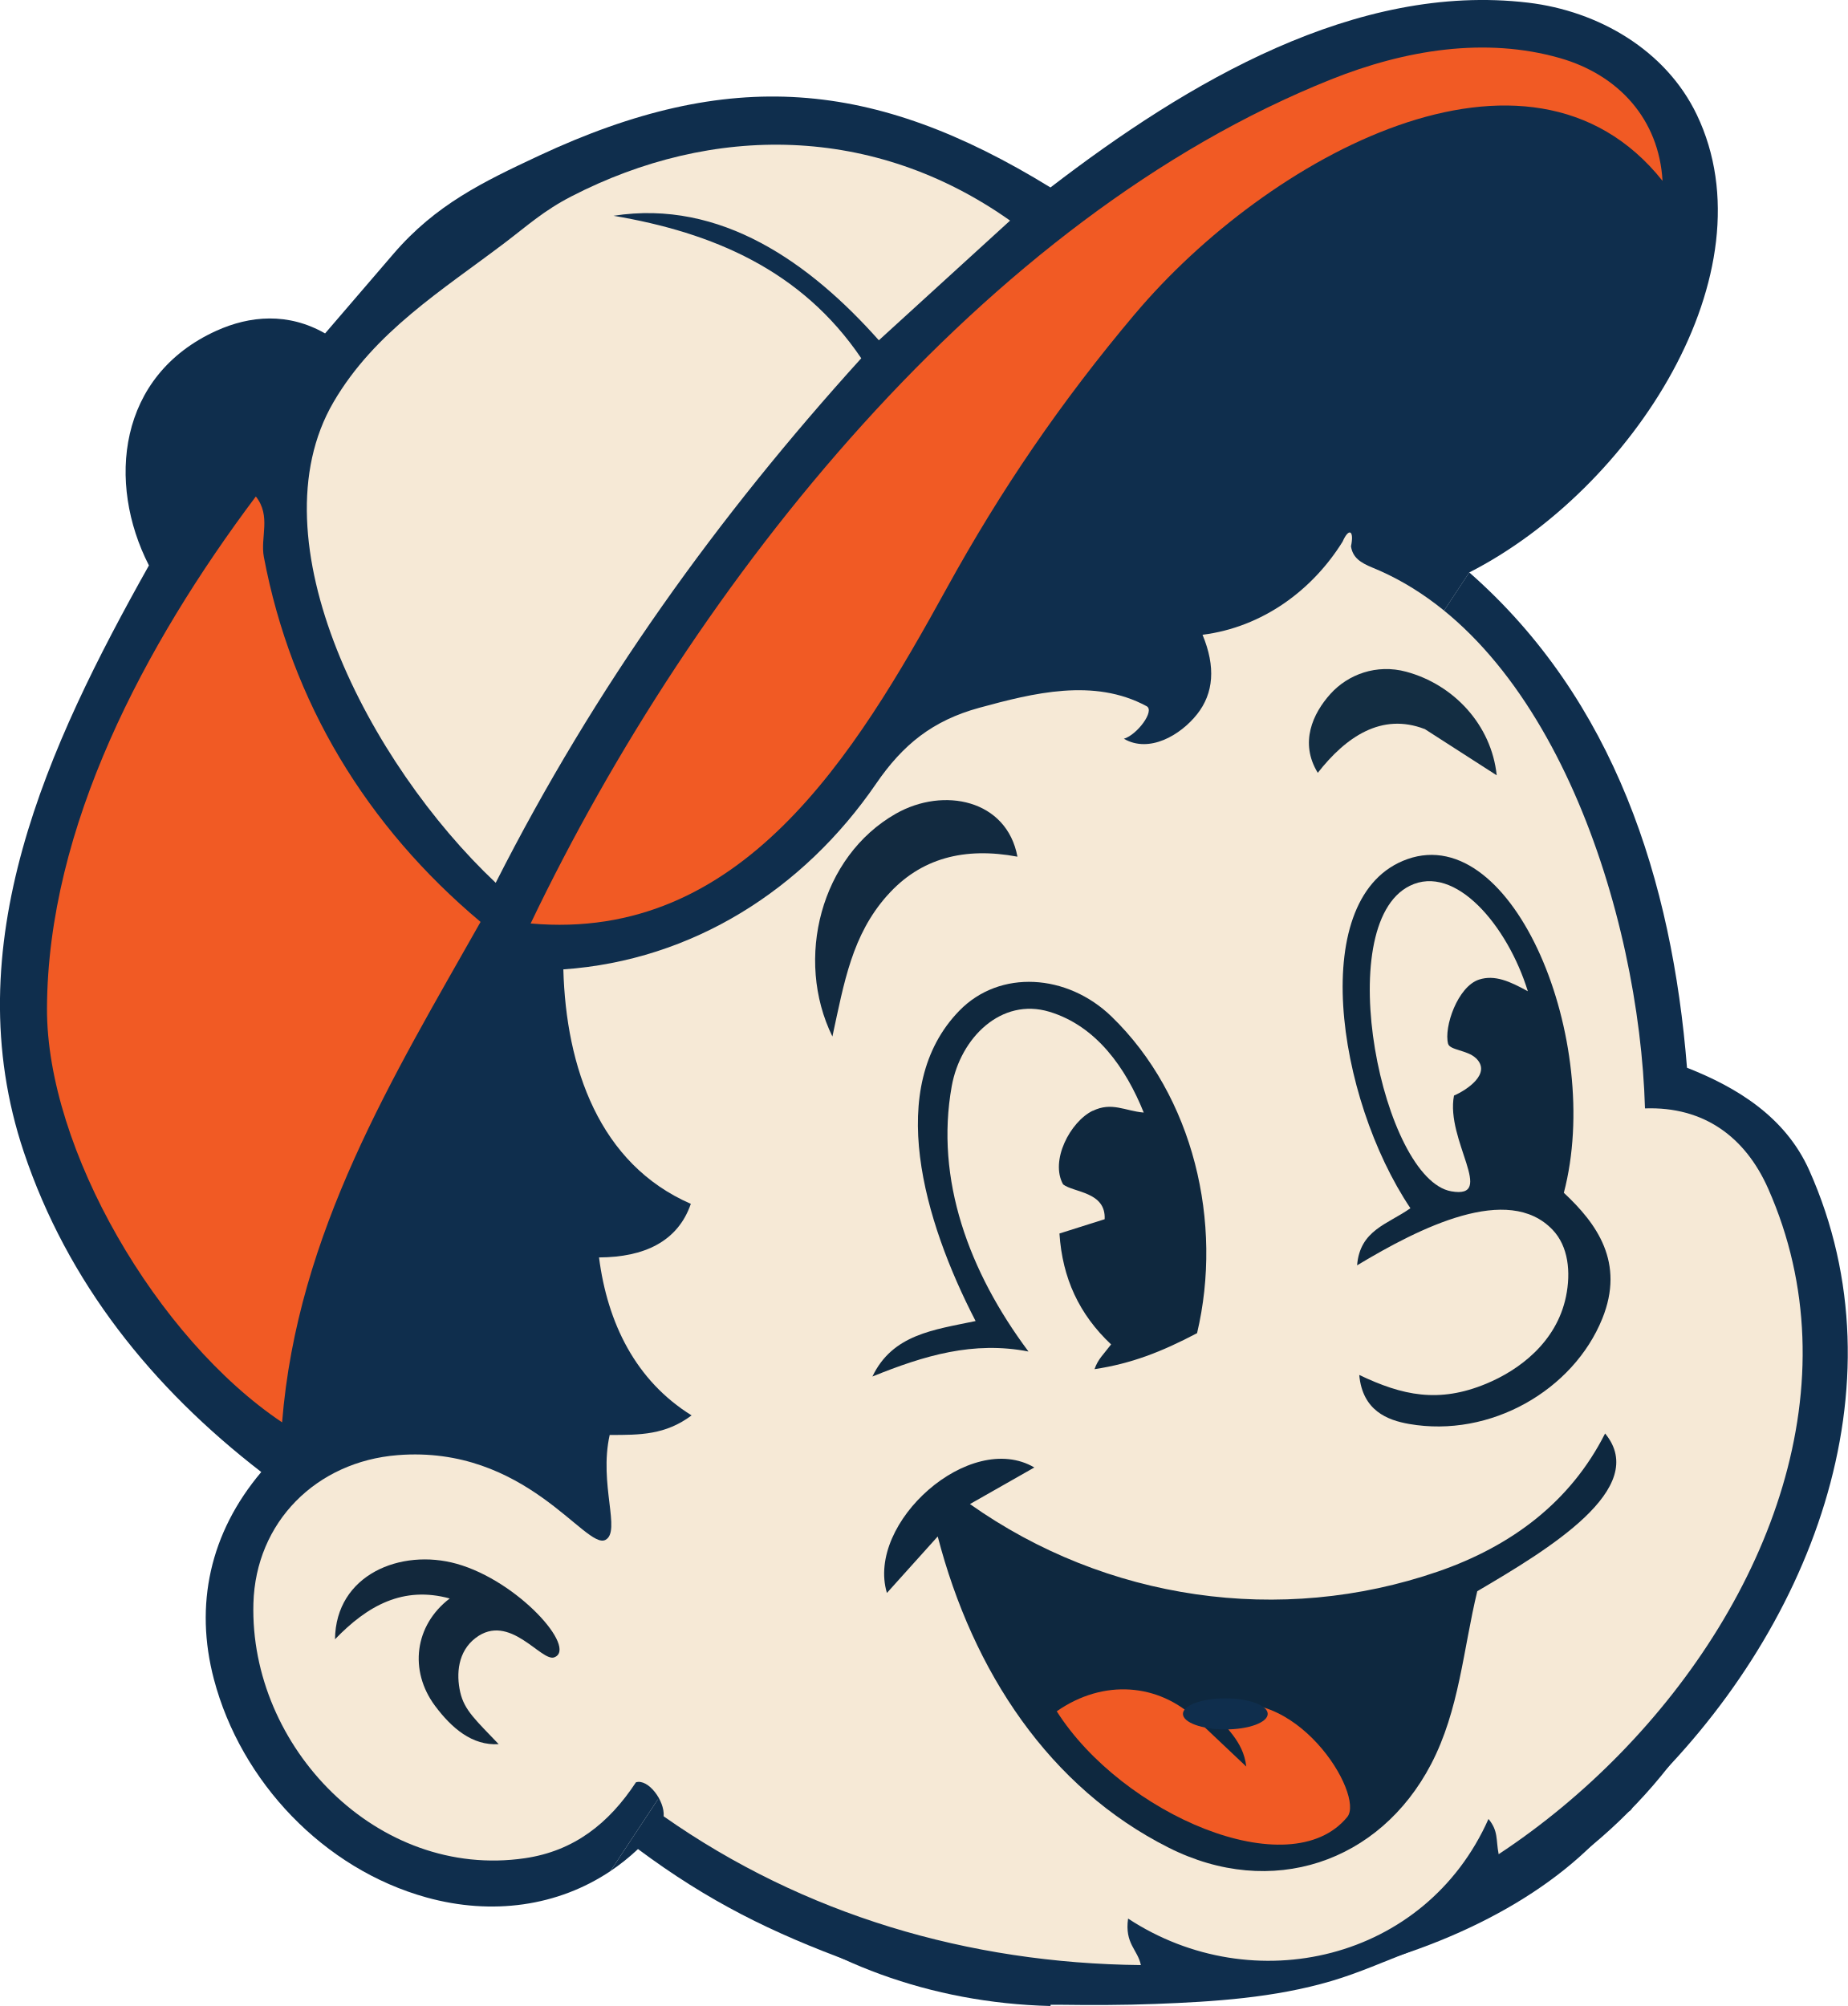
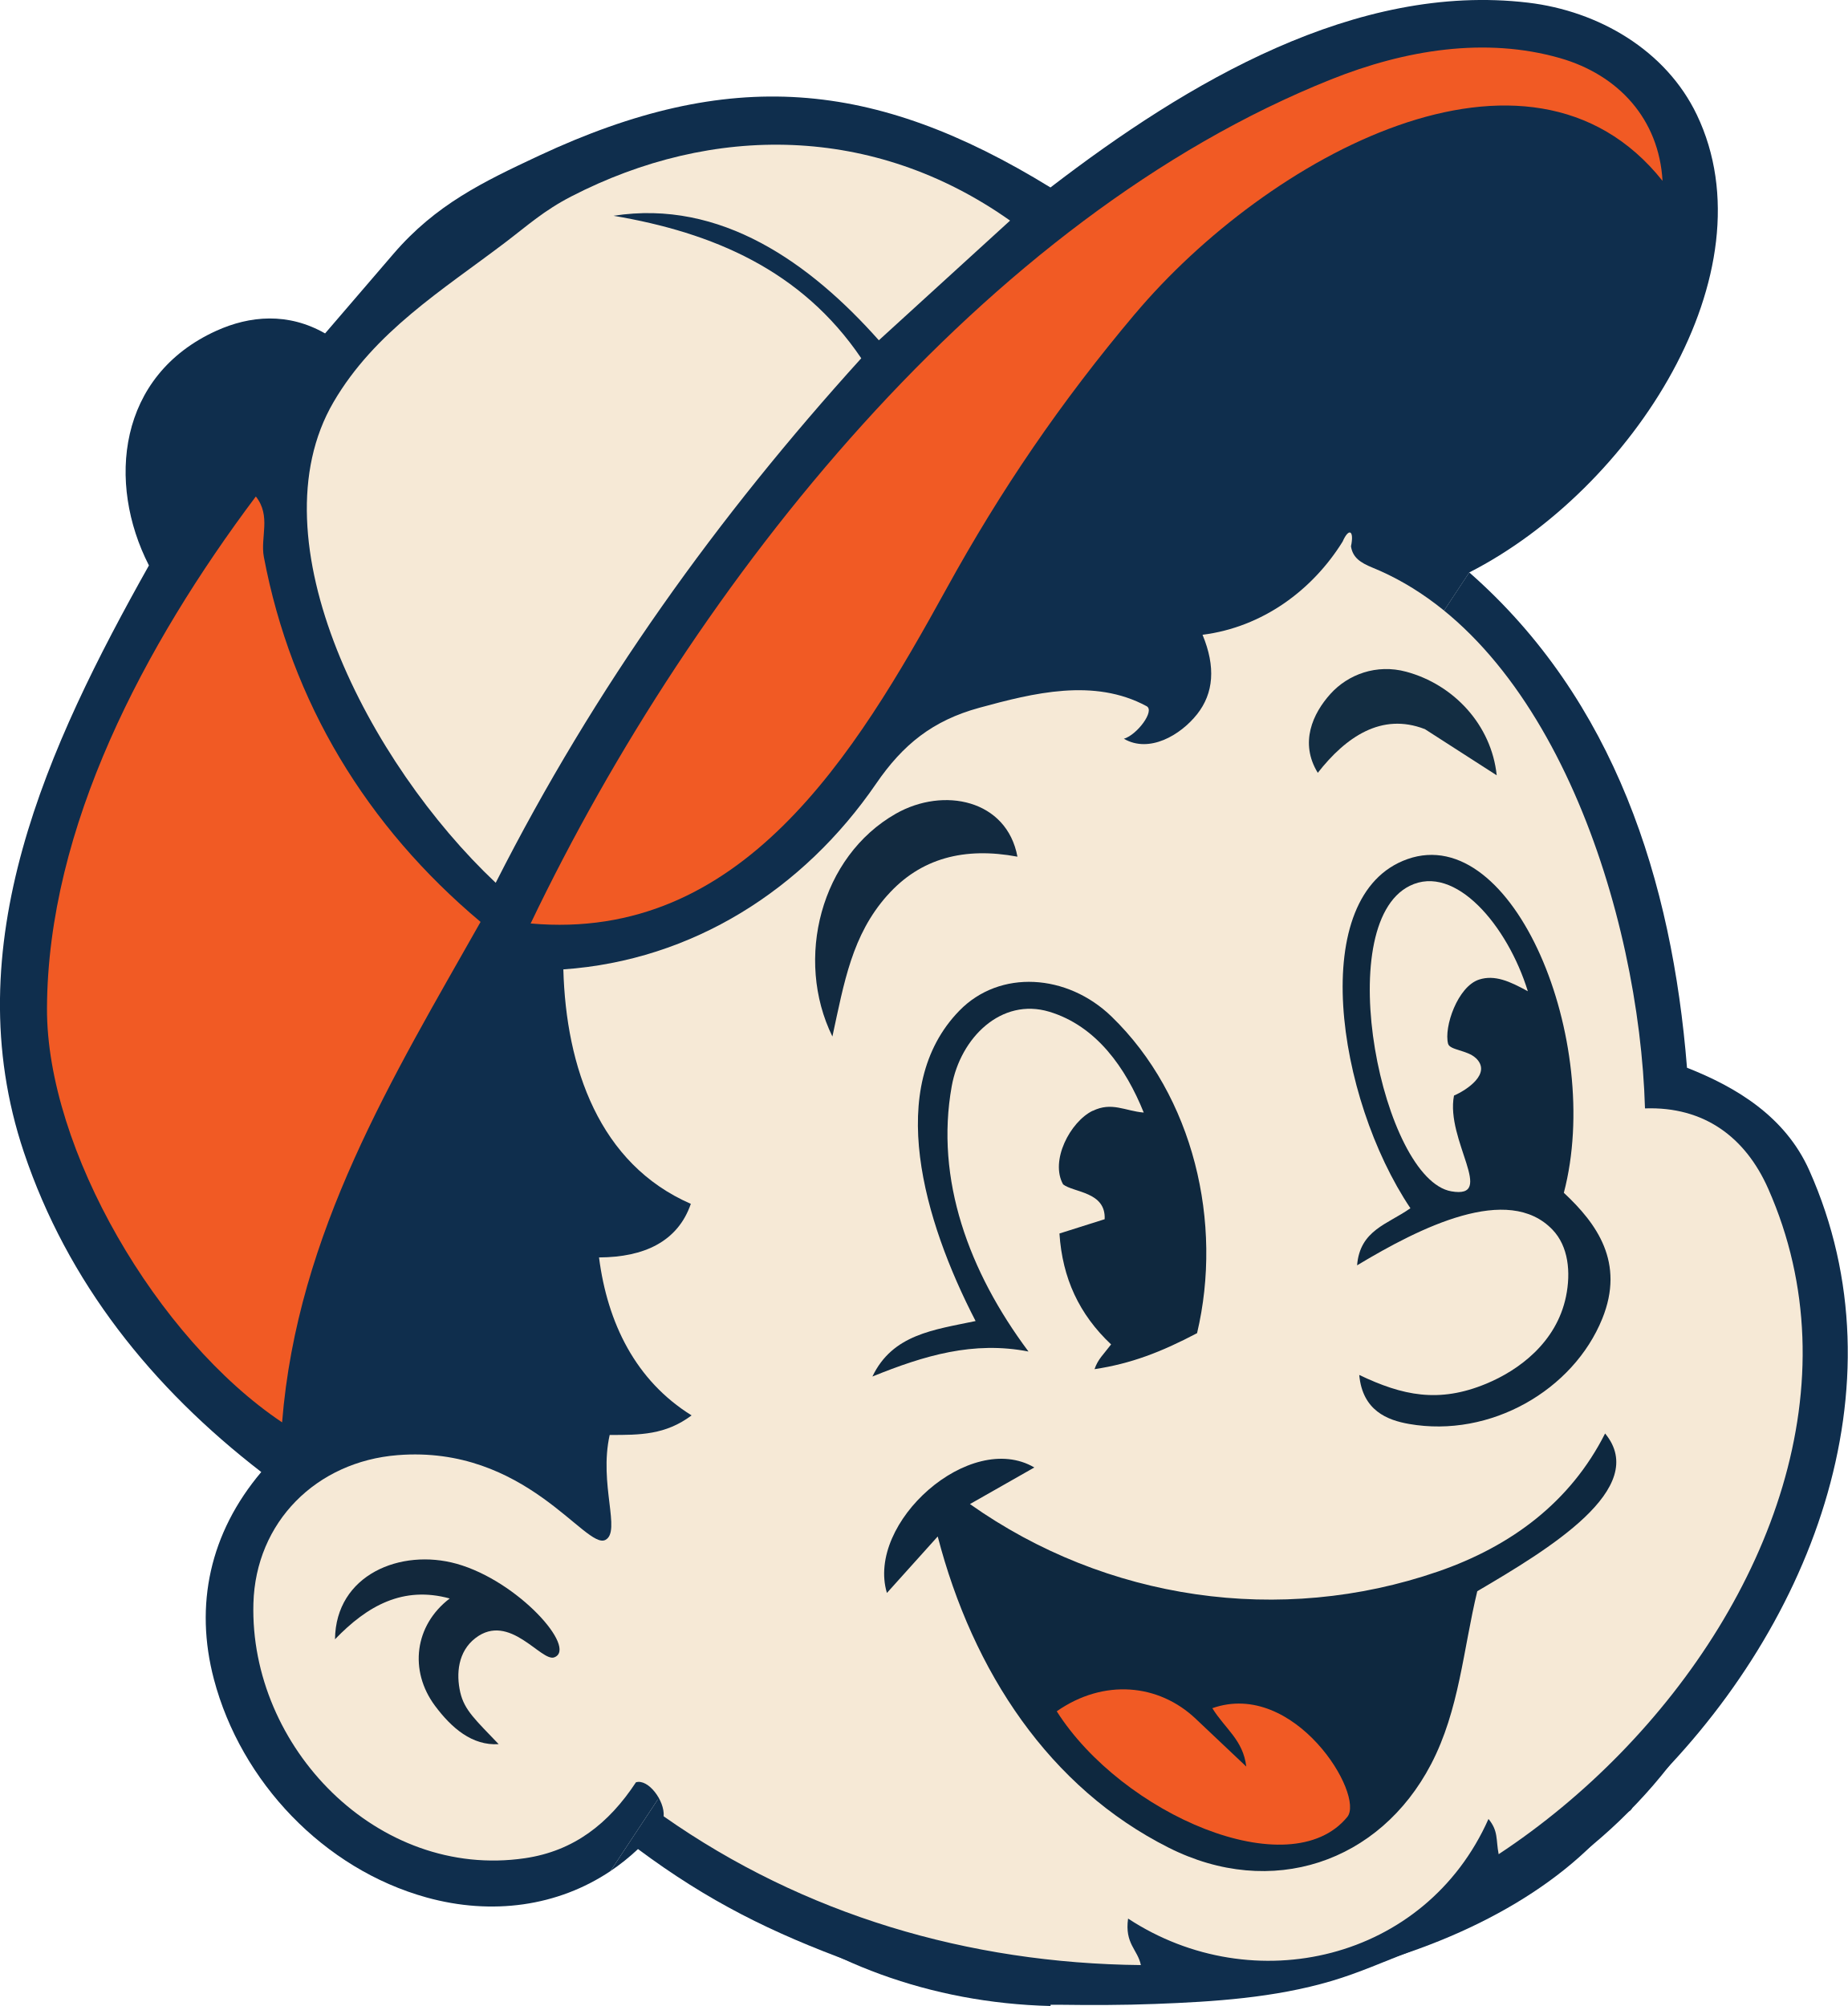
<svg xmlns="http://www.w3.org/2000/svg" id="Layer_2" data-name="Layer 2" viewBox="0 0 341.33 370.56">
  <defs>
    <style>
      .cls-1 {
        fill: #f15a24;
      }

      .cls-2 {
        fill: #0f2e4d;
      }

      .cls-3 {
        fill: #132d42;
      }

      .cls-4 {
        fill: #0e283f;
      }

      .cls-5 {
        fill: #f6e9d6;
      }

      .cls-6 {
        fill: #0f283e;
      }

      .cls-7 {
        fill: #12283c;
      }

      .cls-8 {
        fill: #122a40;
      }
    </style>
  </defs>
  <g id="Layer_2-2" data-name="Layer 2">
    <g id="Generative_Object_0_0_" data-name="Generative Object (0, 0)">
      <ellipse class="cls-2" cx="212.74" cy="311.27" rx="95.14" ry="56.97" />
      <path class="cls-2" d="M231.04,271.05l96.23-7.15c.19,2.38.29,4.76.29,7.15,0,50.76-43.57,92.52-96.52,92.52-13.95,0-27.74-2.9-40.41-8.5l40.41-84.02Z" />
      <path class="cls-2" d="M197.39,301.34l-3.34,69.22c-44.52-1.09-80.42-30.79-81.28-67.24-.37-15.95,6-31.58,18.04-44.22l66.58,42.24Z" />
      <path class="cls-2" d="M112.76,345.64c-9.7,6.5-21.84,8.23-33.97,4.87-18.97-5.26-34.27-21.33-39.28-40.32-3.61-13.7-.76-27,8.75-38.27-20.24-15.62-35.8-35.06-43.86-59.11-12.76-38.06,4.42-75.06,23.11-108.36-7.81-15.26-5.76-35.08,12.44-43.34,6.22-2.82,13.27-3.42,20.1.48l12.62-14.69c7.83-9.12,16.58-13.31,26.91-18.15,35.12-16.42,61.78-14.21,94.46,5.88C219.42,15.13,250.52-3.27,282.25.49c13.06,1.55,25.48,8.8,31.18,20.7,13.97,29.18-11.96,69.22-42.02,84.55" />
      <path class="cls-2" d="M183.76,368.32c.1.01.2.03.3.04,1.17.17,2.03.64,2.62,1.28,1.89.28,3.8.51,5.71.72,1.13-.01,2.23-.04,3.21-.03,5.92.08,11.87.08,17.79-.15,10.9-.41,22.02-1.13,32.53-4.23,5.1-1.5,9.99-3.7,14.94-5.61,4.67-1.8,9.4-3.65,13.58-6.44,1.03-.69,2.01-1.43,2.98-2.21.4-1.43,1.47-2.64,3.37-3.1.13-.03.26-.07.39-.11,1.98-1.76,3.95-3.54,6.05-5.14,3.53-2.68,9.19-4,11.9-7.36.6-.75,1.27-1.22,1.96-1.48.11-.11.2-.23.31-.34,0,0,0,0,0,0,.13-.43.31-.84.55-1.22,0,0,0,0,0,0,.24-.38.52-.73.87-1.02.05-.05.1-.11.15-.16-.04,0-.09,0-.13,0,31.54-30.08,49.21-75.59,31.37-115.56-4.42-9.91-13.43-15.36-22.59-18.96-2.76-34.49-13.36-67.92-40.22-91.5l-158.64,239.9c1.78-1.2,3.48-2.55,5.09-4.07,13.01,9.68,24.65,15.44,39.77,20.98.88.11,1.61.43,2.21.88,1.59.32,3.16.8,4.72,1.3,2.54.43,5.03,1.07,7.57,1.68,3.56.85,7.17,1.28,10.79,1.78.3.02.59.06.86.12Z" />
      <path class="cls-5" d="M91.56,163.07c-23.38-22.03-44.85-63.24-29.96-88.78,7.59-13.02,20.11-20.68,31.7-29.48,4.24-3.22,7.16-5.91,12.24-8.53,26.13-13.47,55.88-13.32,81.04,4.47l-24.24,22.11c-12.64-14.22-29.15-26.1-49.01-23,18.3,3.1,34.72,10.01,45.76,26.32-26.49,29.23-49.13,60.62-67.52,96.89Z" />
      <path class="cls-1" d="M209.68,57.95c-13.75,16.32-24.83,32.6-34.8,50.71-17,30.89-37.94,65.4-76.86,61.93C128.42,107.08,181.9,40.24,245.87,14.67c13.7-5.48,28.52-7.88,42.28-3.94,10.86,3.11,18.3,11.32,18.95,22.68-24.76-31.13-73.08-4.33-97.41,24.54Z" />
      <path class="cls-2" d="M53.98,74.65c2.77,1.88-12.87,9.51-19.41,20.08-5.38-3.75-4.2-9.24-.75-13.72,4.13-5.36,17.37-8.25,20.16-6.36Z" />
      <path class="cls-2" d="M249.55,100.92l-1.55-.86c2.43-3.9,4.14-9.02,3.68-14.09-.65-7.16-7.21-11-14.13-11.33-12.54-.6-21.2,6.65-32.27,13.76,6.81-10.76,20.48-16.5,33.29-16.23,7.53.16,13.81,5.33,15.29,10.98,1.72,6.55.13,13.66-4.31,17.76Z" />
      <path class="cls-1" d="M52.1,262.74c-23.09-15.46-43.51-50.55-43.42-76.46.12-33.46,18.01-67.16,38.58-94.57,2.87,3.65.79,7.52,1.48,11.18,5.07,26.81,18.99,49.75,40.03,67.41-16.17,28.62-33.86,57.37-36.66,92.44Z" />
      <path class="cls-5" d="M332.93,246.94c1.41,37.2-24.12,74.5-56.1,95.58-.53-2.69-.02-4.26-1.88-6.51-11.65,26.2-43.48,33.56-66.57,18.4-.66,4.65,1.78,5.72,2.36,8.59-31.87-.32-62.29-9.31-88.15-27.48.23-2.89-2.87-6.99-5.12-6.28-5.02,7.63-11.46,12.69-20.51,14.02-27.24,4-50.89-20.58-50.15-47.07.42-15.03,11.61-26.2,26.66-27.39,23.67-1.87,34.71,17.57,38.36,15.66,2.95-1.54-1.24-10.3.79-19.39,5.61.02,10.31,0,15.13-3.61-10.33-6.42-15.54-17.05-17.1-29.18,8.33-.03,14.56-2.93,16.96-9.9-16.91-7.35-23.06-25.2-23.55-43.31,23.88-1.66,44.38-14.77,57.77-34.3,4.95-7.23,10.45-11.67,19.08-14.03,9.96-2.72,21.17-5.54,30.89-.29,1.57.85-1.75,5.29-4.2,6.02,4.7,2.73,10.47-.67,13.53-4.54s3.46-8.75,1-14.67c11.12-1.41,20.31-8.26,25.87-17.2,1.16-2.65,2.18-2.08,1.55.86.33,2.1,1.75,3.02,3.96,3.93,33.24,13.54,49.31,63.95,50.35,99.9,10.93-.38,18.55,5.33,22.75,14.81,3.97,8.96,5.97,18.17,6.32,27.39" />
      <path class="cls-6" d="M201.84,205.21c3.53-1.73,5.96.02,9.43.31-3.31-8.23-8.74-16.01-17.46-18.63-8.82-2.65-16.39,4.77-18.01,13.77-3.09,17.2,3.17,34.27,14.18,49-10.17-1.97-19.18.71-28.83,4.62,3.73-7.8,11.33-8.62,19.06-10.25-9.61-18.59-16.76-43.19-3.01-57.32,7.48-7.69,19.94-6.85,28.12,1.07,15.17,14.69,20.63,38.13,15.8,58.49-6.65,3.5-12.19,5.63-18.94,6.65.63-1.85,1.65-2.71,3.06-4.57-5.9-5.56-9-12.23-9.54-20.49l8.35-2.64c.25-5.09-5.71-4.91-7.67-6.43-2.46-4.35,1.28-11.55,5.45-13.6Z" />
      <path class="cls-8" d="M163.89,165.41c-6.51,7.33-7.95,16-10.13,26.06-7.03-14.33-2.15-33.27,11.72-41.16,8.84-5.02,20.5-2.58,22.46,7.94-9.73-1.82-17.89.22-24.04,7.16Z" />
      <path class="cls-7" d="M92.14,322.19c-4.94.32-8.75-3.01-11.79-7.09-4.83-6.5-3.78-14.86,2.72-19.82-8.58-2.35-15.18,1.29-21.19,7.54.13-11.95,12.16-16.83,22.47-13.95,11.36,3.18,22.37,15.6,18.05,17.28-2.41.93-8.26-8.4-14.57-3.56-3.26,2.5-3.58,6.63-2.82,9.99s2.87,5.16,7.12,9.63Z" />
      <path class="cls-3" d="M263.15,134.67c-7.96-3.07-14.54,1.46-19.73,8.09-3.42-5.56-.92-10.96,2.33-14.57s8.52-5.58,13.98-4.11c8.8,2.36,15.77,9.83,16.74,19.14l-13.31-8.56Z" />
      <path class="cls-4" d="M173.22,283.82l-9.39,10.44c-3.9-12.98,15.36-30.15,27.23-23.18l-11.89,6.76c25.11,17.77,57.34,22.51,86.46,12.46,13.53-4.67,24.46-12.83,30.86-25.5,8.38,10.12-10.55,21.46-23.61,29.14-2.6,10.76-3.32,21.97-8.54,31.96-9.5,18.18-29.48,24.97-48.45,15.42-22.02-11.08-36.17-32.45-42.68-57.51Z" />
      <path class="cls-1" d="M223.93,315.55c15.19-5.36,28.26,16.05,24.93,20.1-10.61,12.91-41.59-.52-53.66-19.53,8.71-6.08,18.85-5.08,25.67,1.38l9.34,8.83c-.58-4.91-3.88-6.93-6.27-10.78Z" />
      <path class="cls-6" d="M251.08,253.99c7.99,3.81,14.67,5.26,23.45,1.62,5.97-2.47,12.98-7.58,14.74-16.12.92-4.48.45-9.26-2.49-12.33-8.21-8.58-24.4-.46-36.1,6.58.53-6.54,5.65-7.57,9.85-10.55-13.7-20.41-19.22-57.89-.55-64.49,19.61-6.92,36.23,33.68,28.89,61.64,6.11,5.7,11.3,12.88,7.1,23.25-5.34,13.2-20.66,22.09-35.7,19.45-3.98-.7-8.58-2.44-9.19-9.03Z" />
      <path class="cls-5" d="M272.6,195.44c3.06,2.87-1.77,5.97-4.02,6.94-1.6,8.24,7.85,19.14-.49,17.69-12.7-2.21-22.36-49.15-7.69-56.43,8.38-4.16,18.08,7.35,21.82,19.47-3.32-1.83-6.11-3.09-9-2.16-3.97,1.28-6.54,8.8-5.73,11.86.32,1.19,3.55,1.17,5.1,2.63Z" />
-       <ellipse class="cls-2" cx="226.34" cy="316.6" rx="7.83" ry="2.87" />
    </g>
  </g>
</svg>
